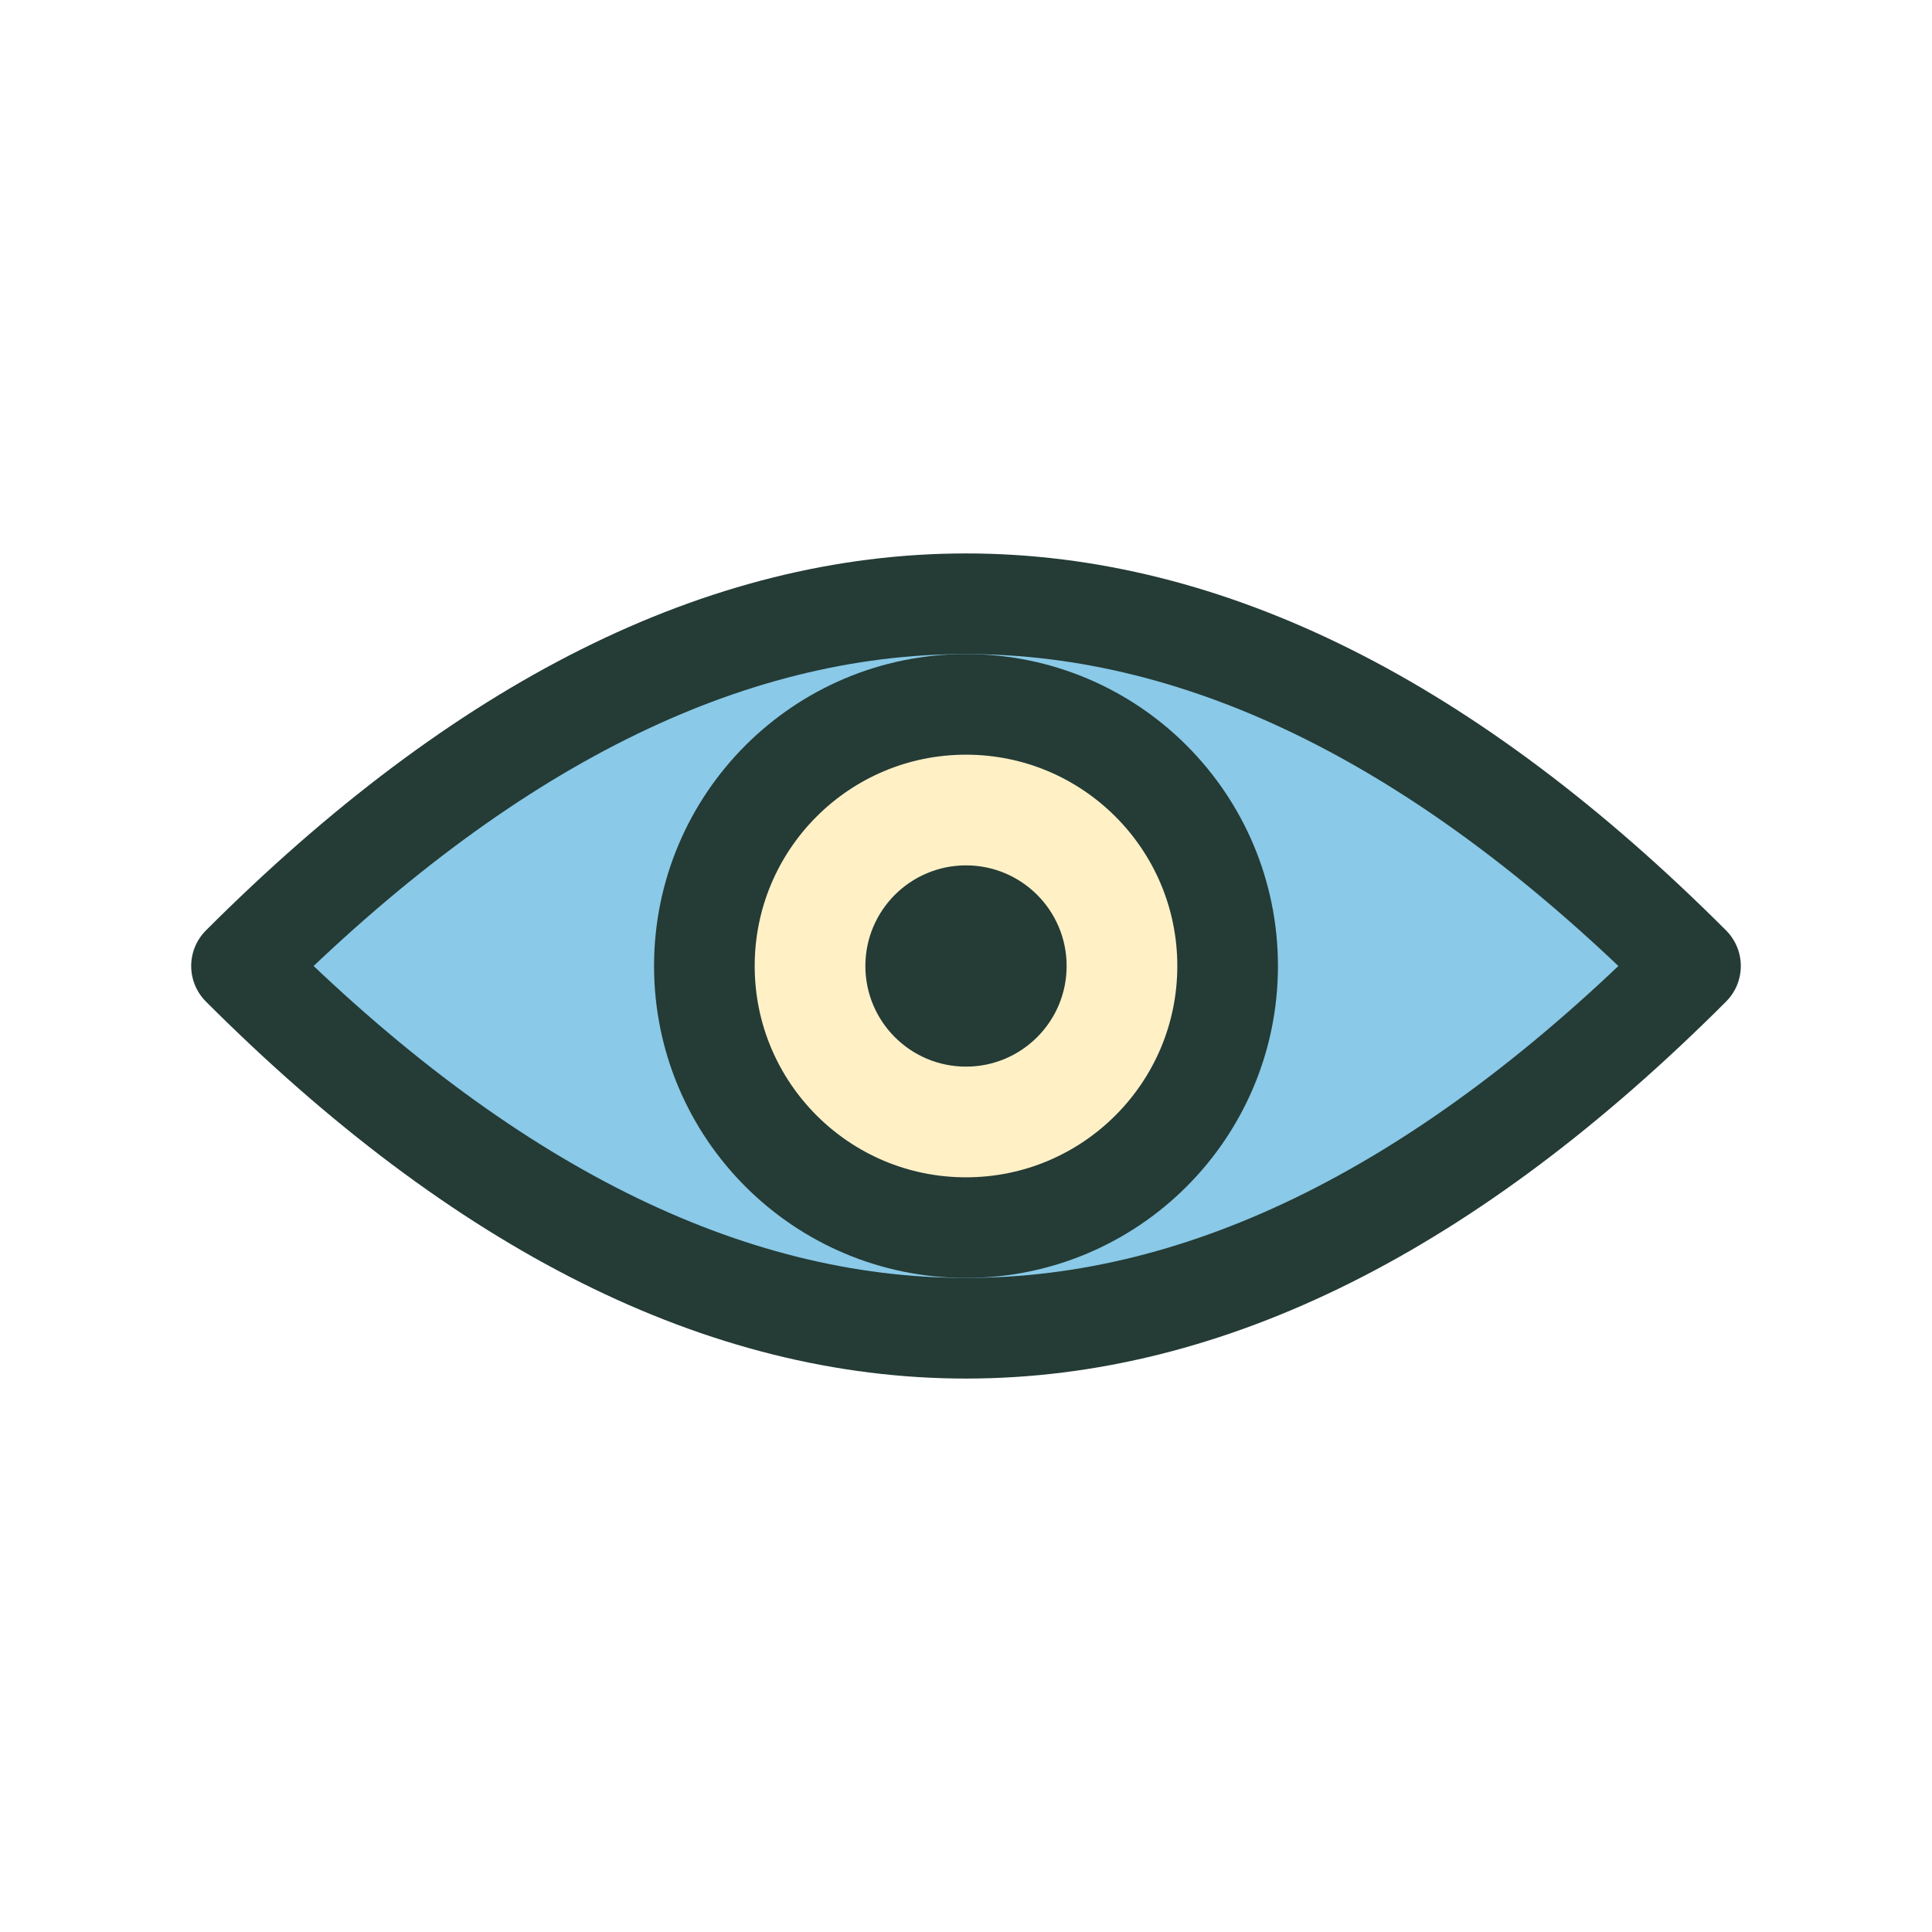
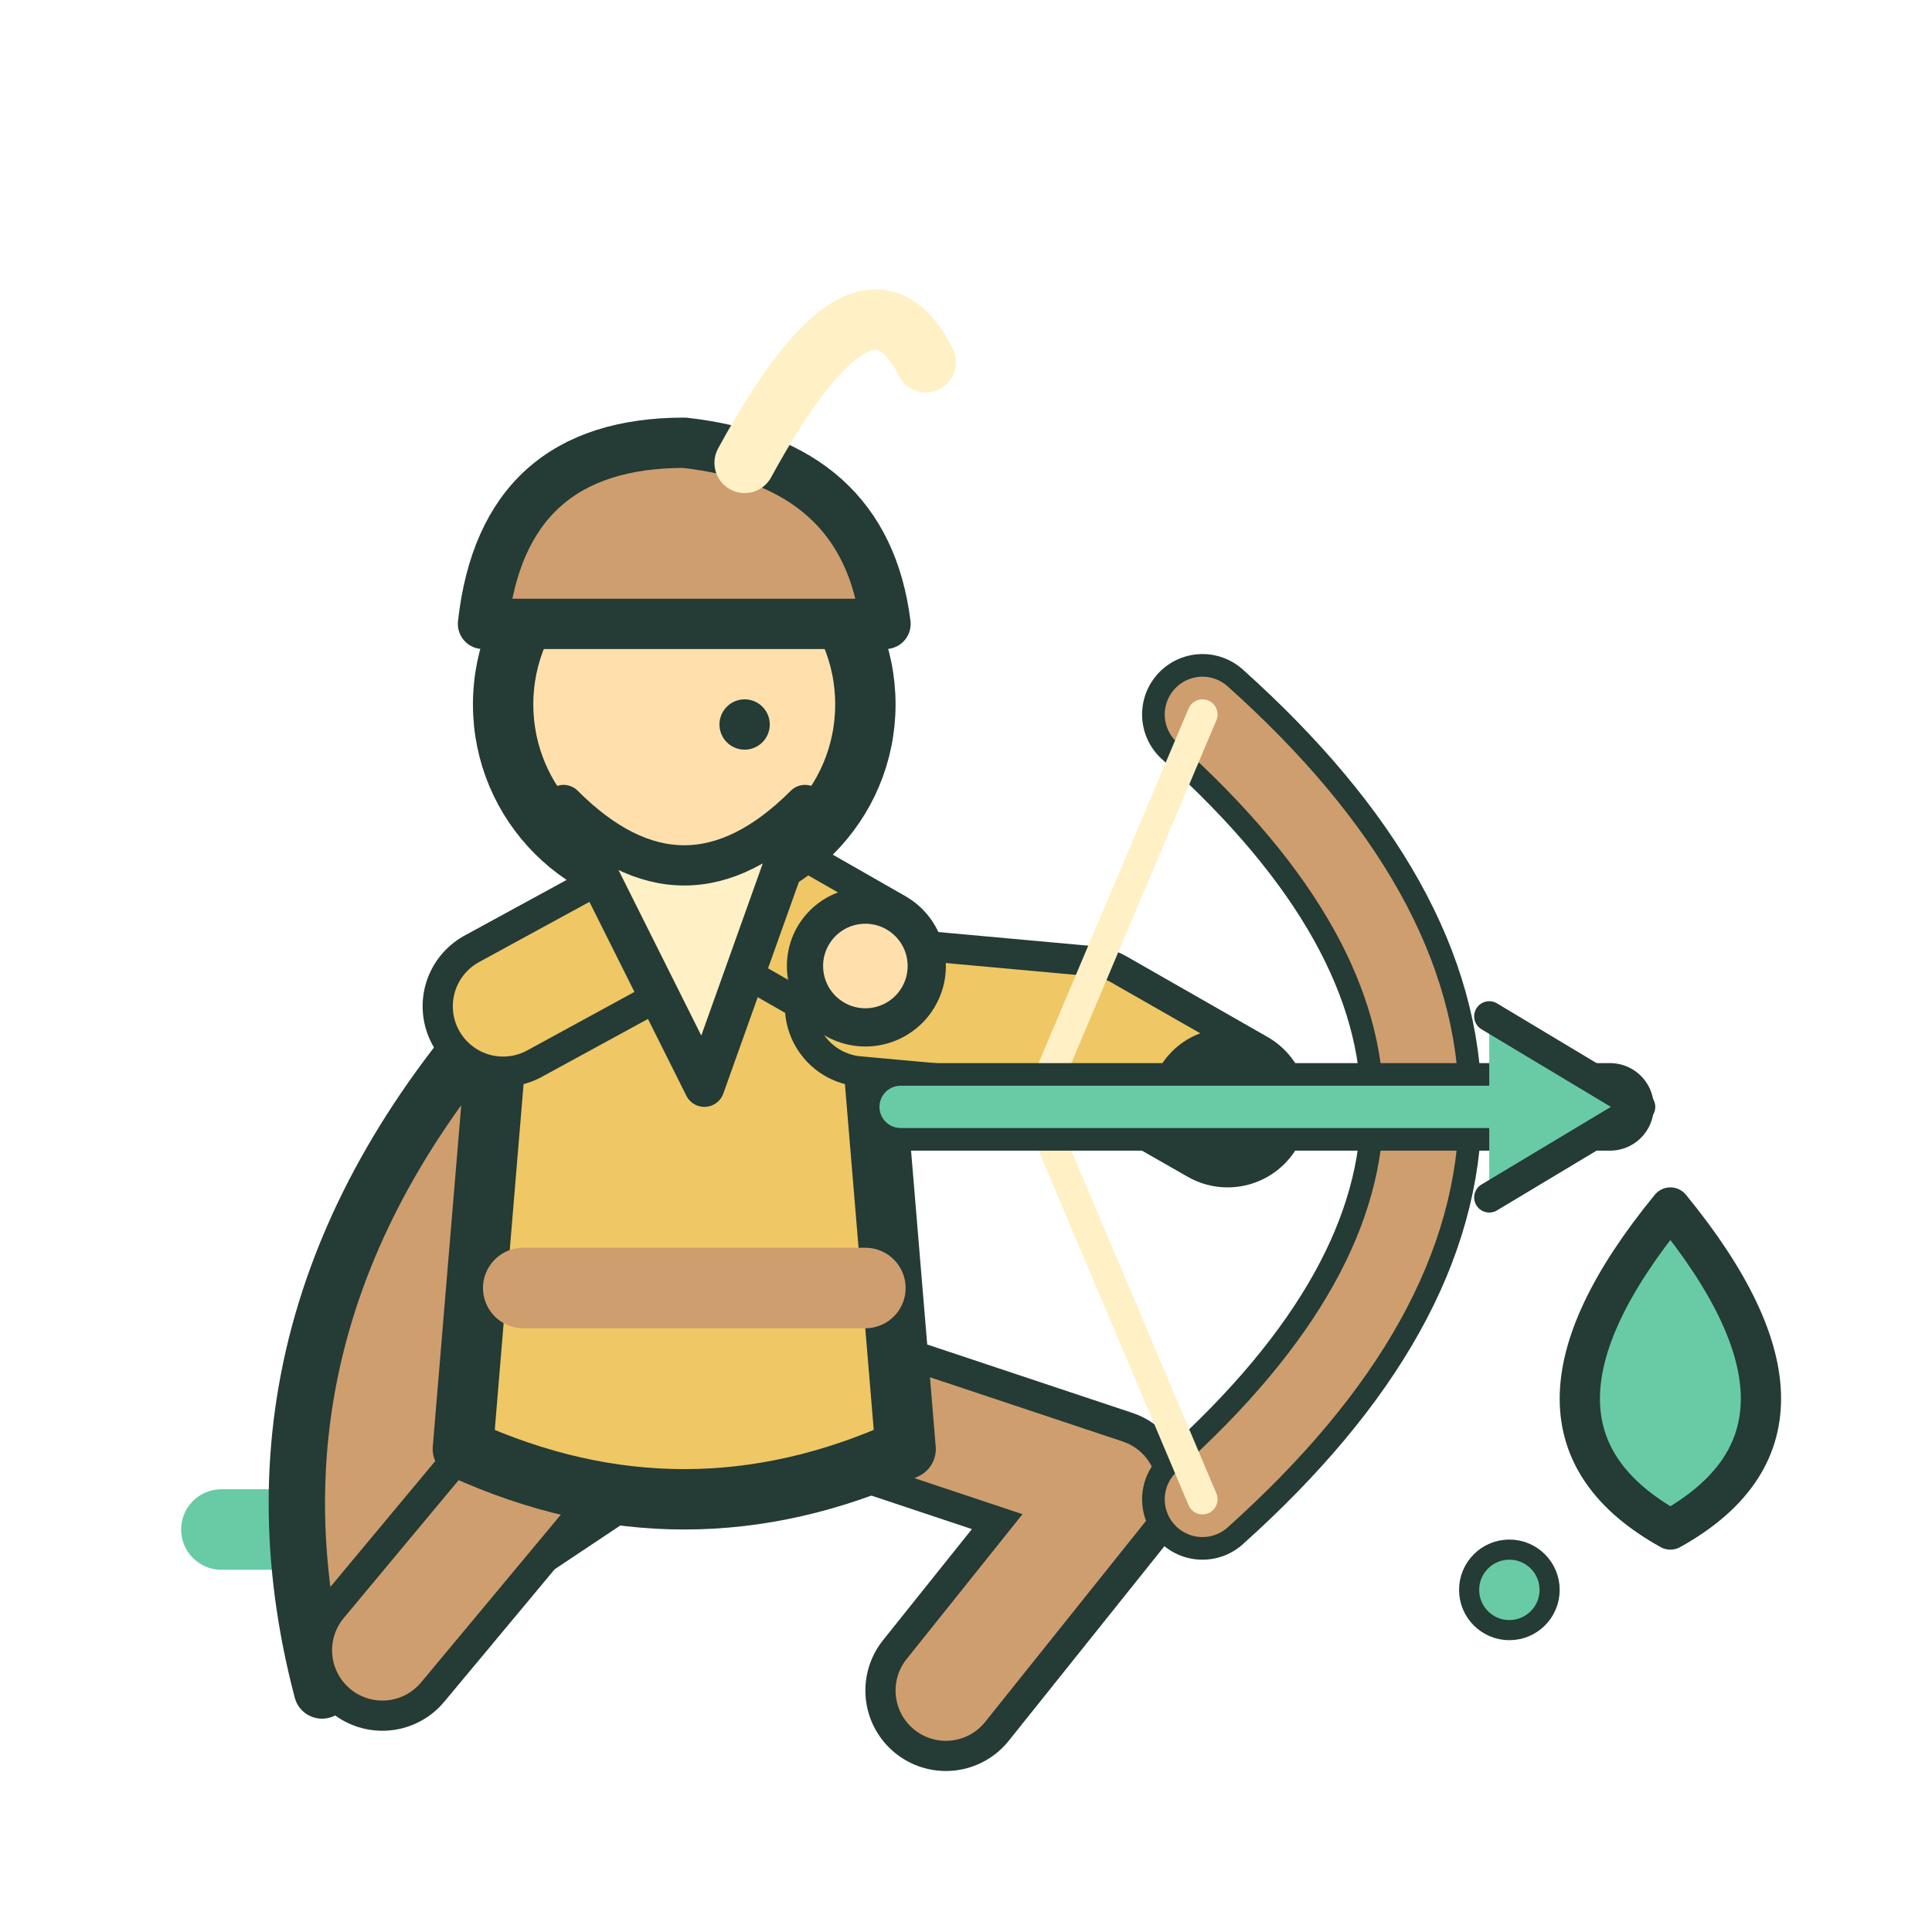
<svg xmlns="http://www.w3.org/2000/svg" width="256" height="256" viewBox="0 0 96 96">
-   <path d="M12 48 Q48 12 84 48 Q48 84 12 48 Z" fill="#8ac9e7" stroke="#243b36" stroke-width="5" stroke-linecap="round" stroke-linejoin="round" />
-   <circle cx="48" cy="48" r="13" fill="#fff0c6" stroke="#243b36" stroke-width="5" />
-   <circle cx="48" cy="48" r="5" fill="#243b36" stroke="#243b36" stroke-width="0" />
+   <path d="M11 76 H25" fill="none" stroke="#69cba6" stroke-width="4" stroke-linecap="round" stroke-linejoin="round" />
+   <path d="M26 49 Q11 65 16 84 L31 74 Z" fill="#cf9e6e" stroke="#243b36" stroke-width="2.8" stroke-linecap="round" stroke-linejoin="round" />
+   <path d="M29 70 L19 82" fill="none" stroke="#243b36" stroke-width="8" stroke-linecap="round" stroke-linejoin="round" />
+   <path d="M29 70 L19 82" fill="none" stroke="#cf9e6e" stroke-width="5" stroke-linecap="round" stroke-linejoin="round" />
+   <path d="M40 69 L55 74 L47 84" fill="none" stroke="#243b36" stroke-width="8" stroke-linecap="round" stroke-linejoin="round" />
+   <path d="M40 69 L55 74 L47 84" fill="none" stroke="#cf9e6e" stroke-width="5" stroke-linecap="round" stroke-linejoin="round" />
+   <path d="M25 48 Q34 44 43 48 L45 72 Q34 77 23 72 Z" fill="#efc765" stroke="#243b36" stroke-width="3" stroke-linecap="round" stroke-linejoin="round" />
+   <path d="M26 64 H43" fill="none" stroke="#cf9e6e" stroke-width="4" stroke-linecap="round" stroke-linejoin="round" />
+   <path d="M43 50 L54 51 L61 55" fill="none" stroke="#243b36" stroke-width="8" stroke-linecap="round" stroke-linejoin="round" />
+   <path d="M43 50 L54 51 L61 55" fill="none" stroke="#efc765" stroke-width="5" stroke-linecap="round" stroke-linejoin="round" />
+   <path d="M25 50 L36 44 L43 48" fill="none" stroke="#243b36" stroke-width="8" stroke-linecap="round" stroke-linejoin="round" />
+   <path d="M25 50 L36 44 L43 48" fill="none" stroke="#efc765" stroke-width="5" stroke-linecap="round" stroke-linejoin="round" />
+   <circle cx="34" cy="35" r="9" fill="#ffe0ad" stroke="#243b36" stroke-width="3" />
+   <circle cx="37" cy="36" r="1.25" fill="#243b36" stroke="#243b36" stroke-width="0" />
+   <path d="M24 31 Q25 22 34 22 Q43 23 44 31 Z" fill="#cf9e6e" stroke="#243b36" stroke-width="2.5" stroke-linecap="round" stroke-linejoin="round" />
+   <path d="M28 40 Q34 46 40 40 L35 54 Z" fill="#fff0c6" stroke="#243b36" stroke-width="2" stroke-linecap="round" stroke-linejoin="round" />
+   <path d="M37 23 Q43 12 46 18" fill="none" stroke="#fff0c6" stroke-width="3" stroke-linecap="round" stroke-linejoin="round" />
+   <circle cx="61" cy="55" r="3" fill="#ffe0ad" stroke="#243b36" stroke-width="1.8" />
+   <circle cx="43" cy="48" r="3" fill="#ffe0ad" stroke="#243b36" stroke-width="1.8" />
+   <g transform="translate(62 55) rotate(0) scale(0.75)">
+     <path d="M-3 -26 Q26 0 -3 26" fill="none" stroke="#243b36" stroke-width="8" stroke-linecap="round" stroke-linejoin="round" />
+     <path d="M-3 -26 Q26 0 -3 26" fill="none" stroke="#cf9e6e" stroke-width="5" stroke-linecap="round" stroke-linejoin="round" />
+     <path d="M-3 -26 L-14 0 L-3 26" fill="none" stroke="#fff0c6" stroke-width="2" stroke-linecap="round" stroke-linejoin="round" />
+     <path d="M-23 0 L24 0" fill="none" stroke="#243b36" stroke-width="5.8" stroke-linecap="round" stroke-linejoin="round" />
+     <path d="M-23 0 L24 0" fill="none" stroke="#69cba6" stroke-width="2.8" stroke-linecap="round" stroke-linejoin="round" />
+     <path d="M16 -6 L26 0 L16 6" fill="#69cba6" stroke="#243b36" stroke-width="2" stroke-linecap="round" stroke-linejoin="round" />
+   </g>
+   <path d="M83 60 Q92 71 83 76 Q74 71 83 60 Z" fill="#69cba6" stroke="#243b36" stroke-width="2" stroke-linecap="round" stroke-linejoin="round" />
+   <circle cx="75" cy="79" r="2" fill="#69cba6" stroke="#243b36" stroke-width="1" />
</svg>
